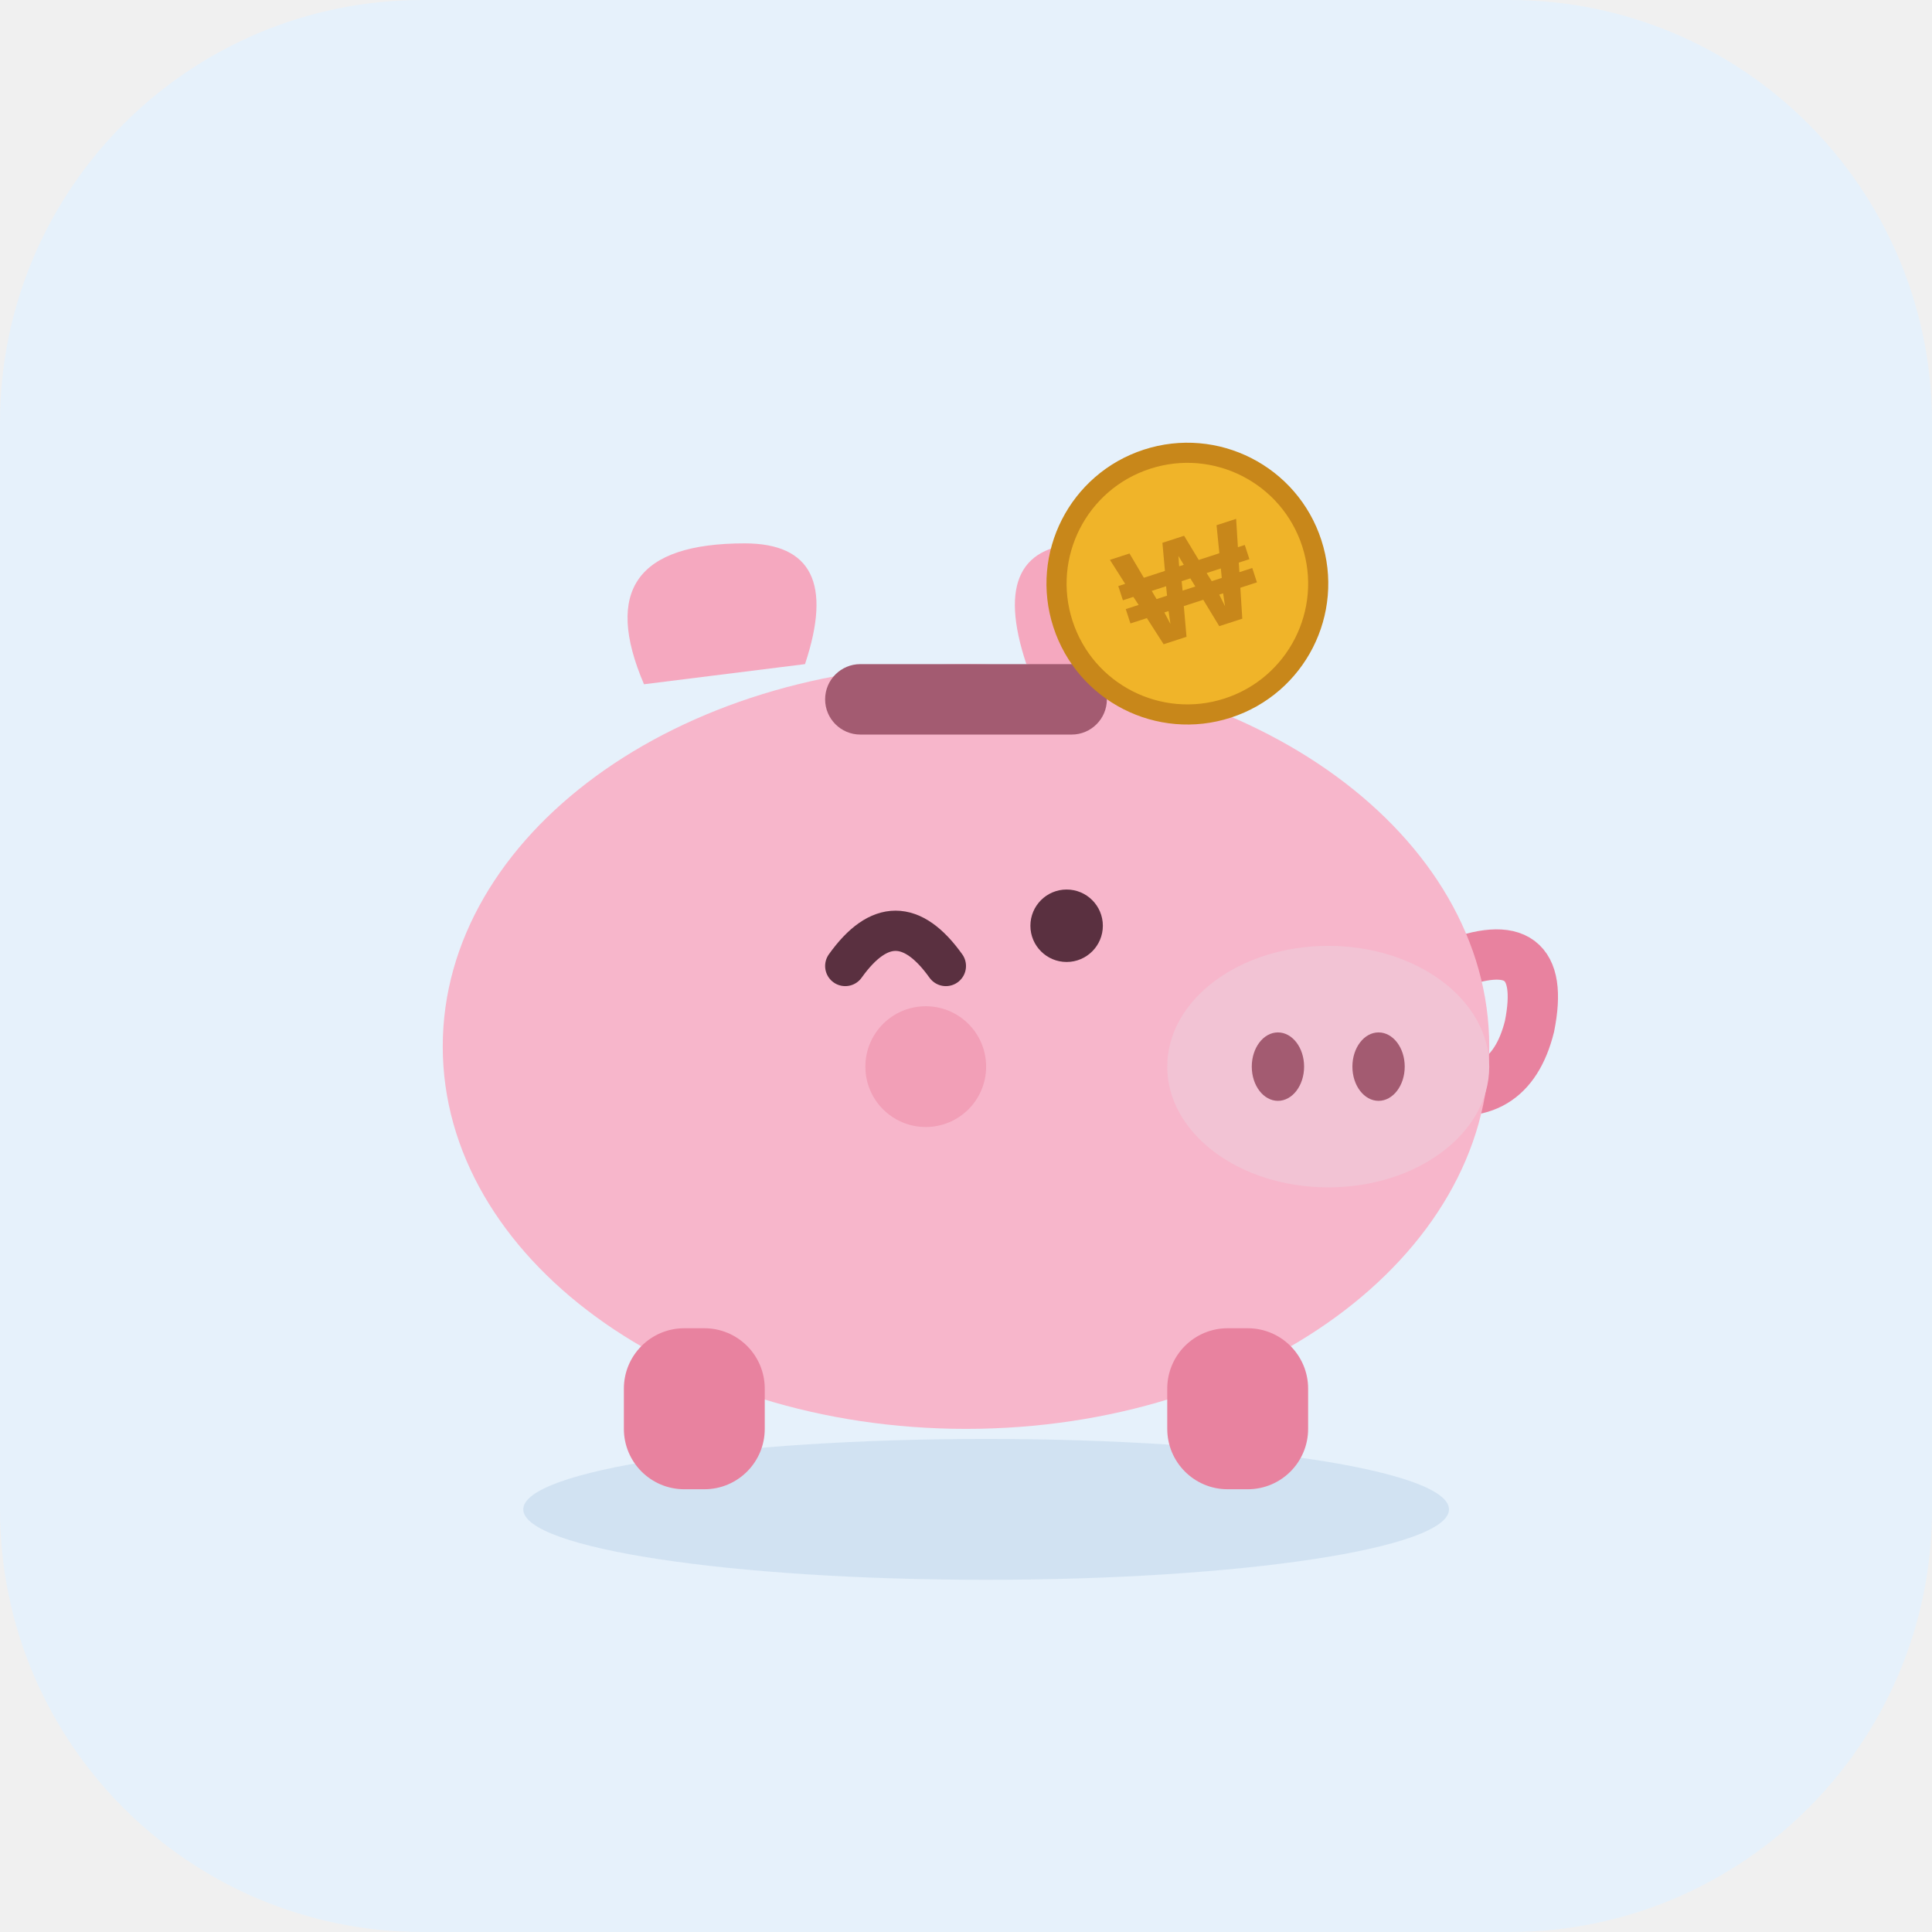
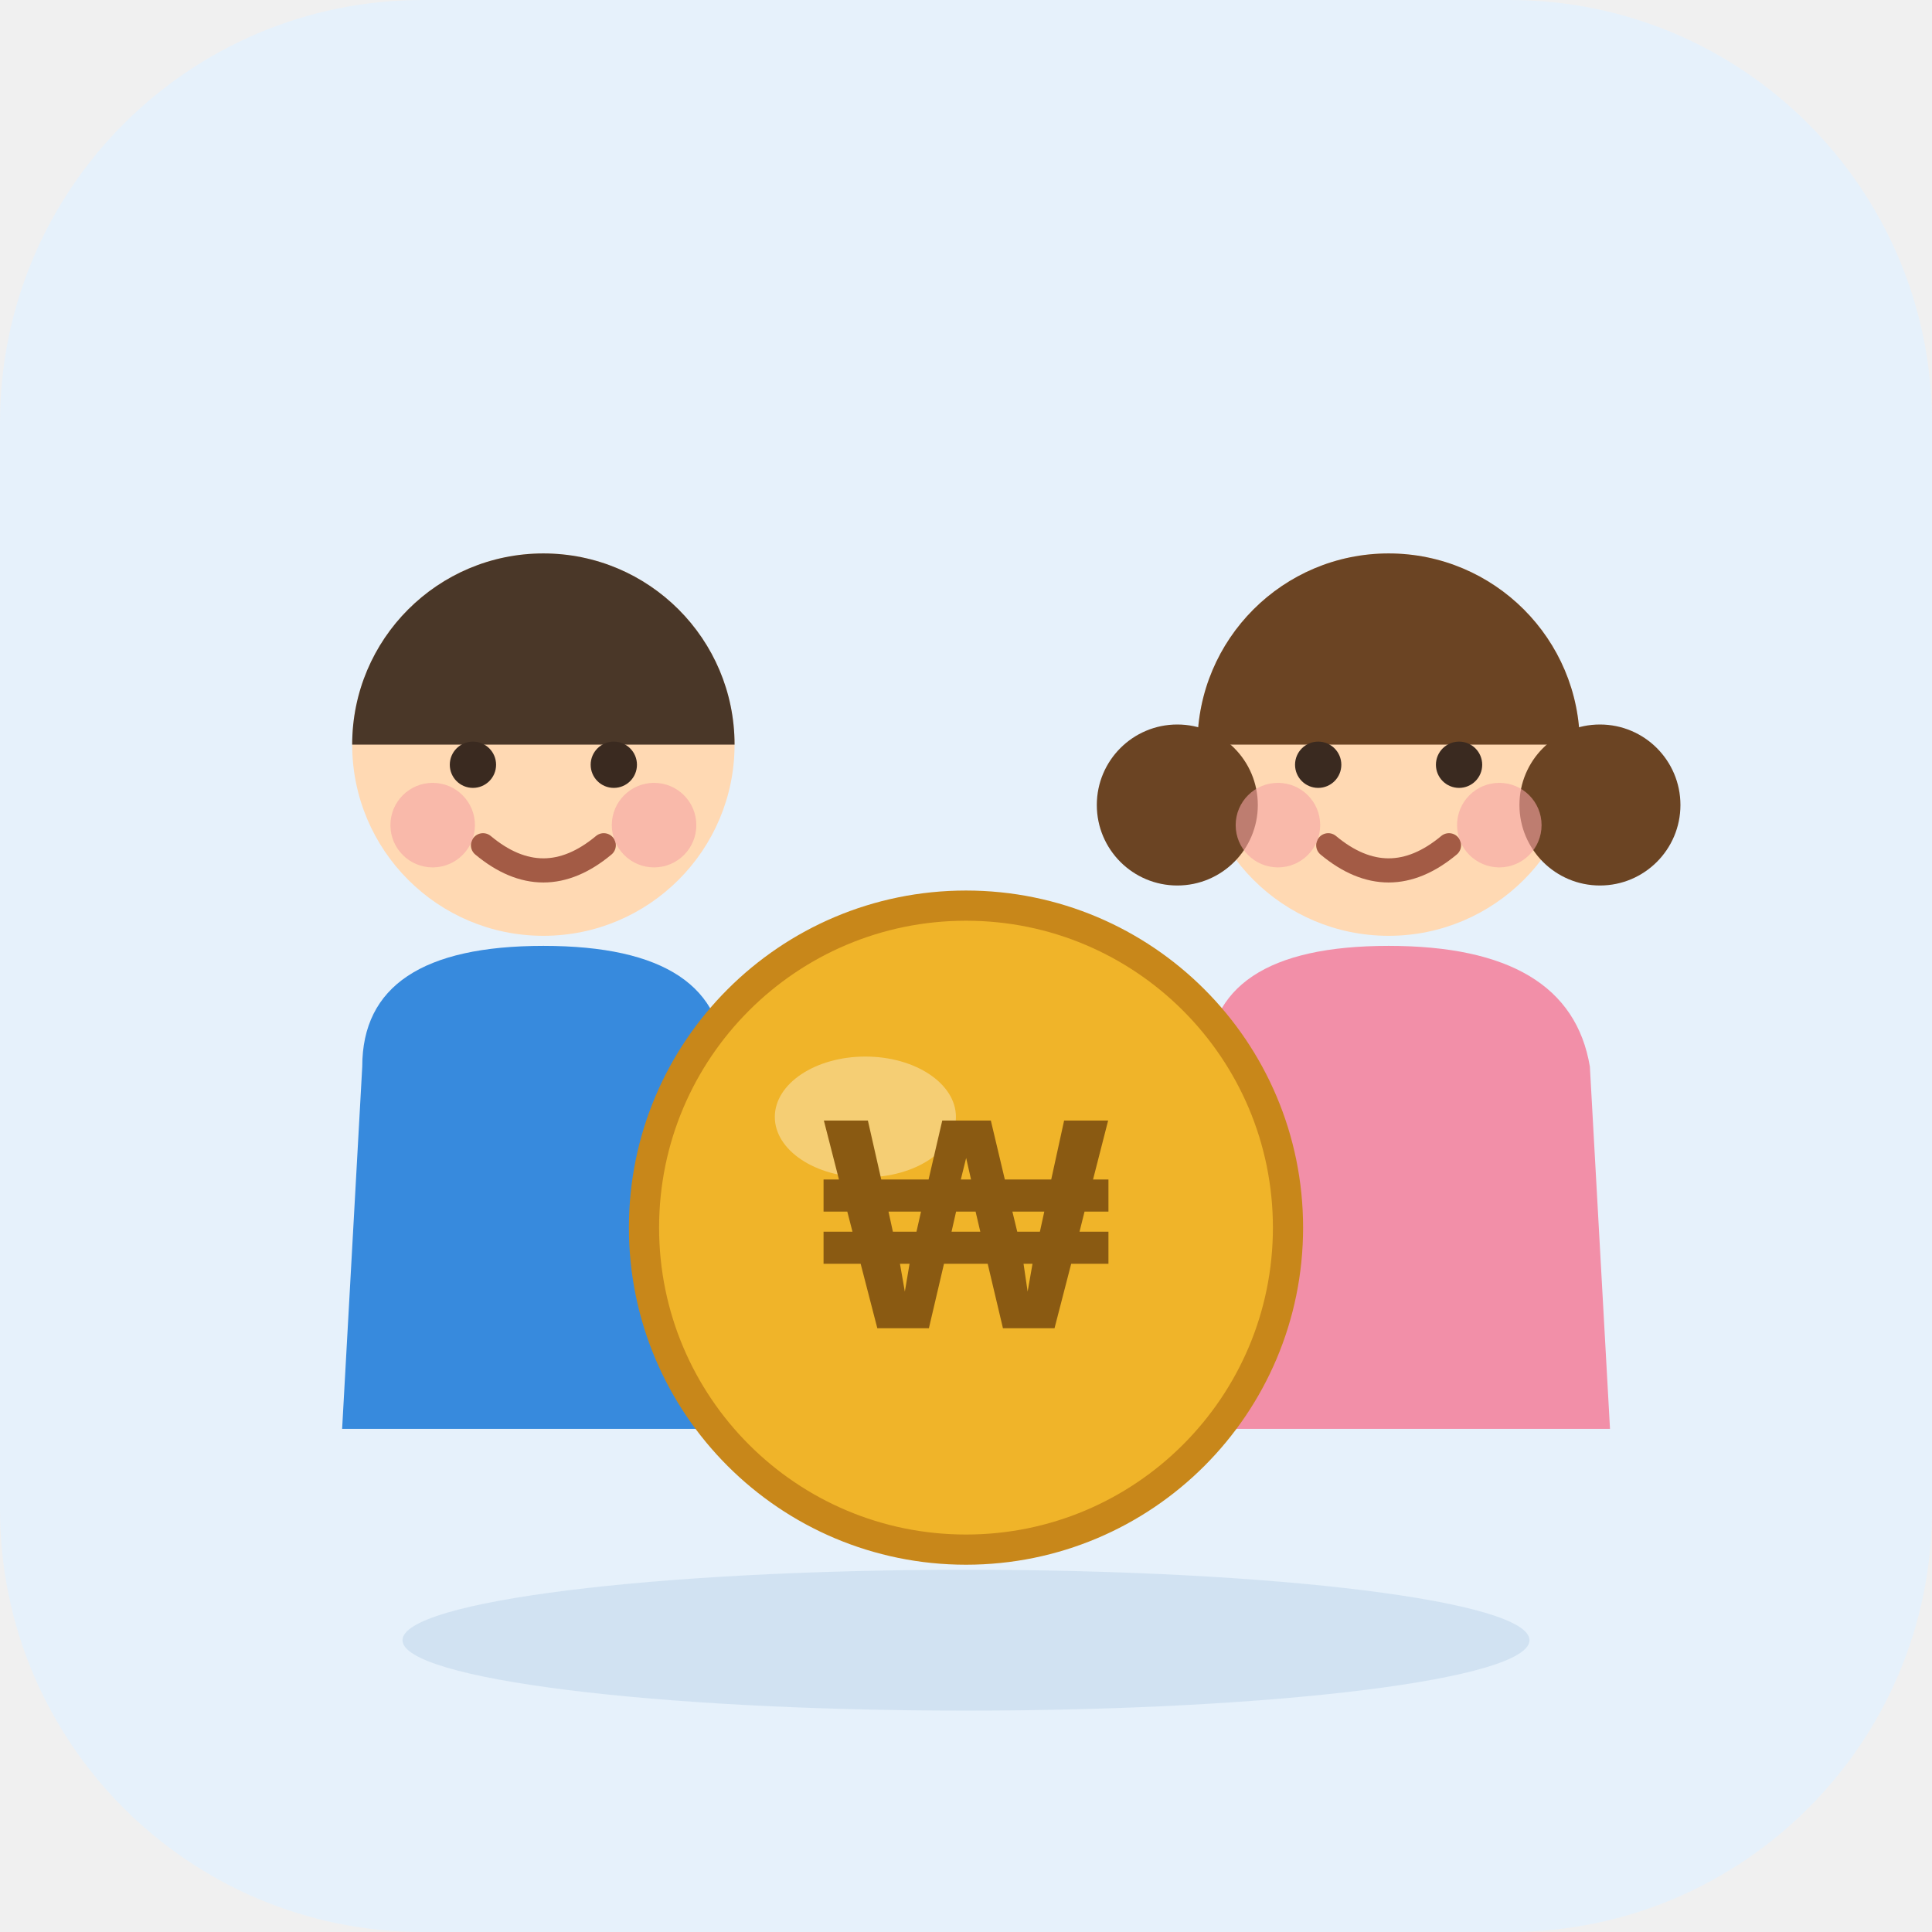
<svg xmlns="http://www.w3.org/2000/svg" viewBox="0 0 192 192" width="192" height="192">
  <rect width="192" height="192" rx="42" fill="#e6f1fb" />
-   <ellipse cx="98" cy="150" rx="46" ry="7" fill="#185fa5" opacity="0.10" />
-   <path d="M144 96 q10 -4 8 6 q-2 8 -10 6" fill="none" stroke="#e8829f" stroke-width="5" stroke-linecap="round" />
-   <path d="M64 68 q-6 -14 10 -14 q10 0 6 12 Z" fill="#f5a8bf" />
-   <path d="M118 68 q6 -14 -10 -14 q-10 0 -6 12 Z" fill="#f5a8bf" />
-   <ellipse cx="96" cy="104" rx="52" ry="38" fill="#f7b6cb" />
-   <rect x="62" y="132" width="14" height="16" rx="6" fill="#e8829f" />
-   <rect x="116" y="132" width="14" height="16" rx="6" fill="#e8829f" />
-   <rect x="82" y="66" width="28" height="7" rx="3.5" fill="#a35b71" />
-   <g transform="rotate(-18 118 58)">
-     <circle cx="118" cy="58" r="13" fill="#f0b429" />
-     <circle cx="118" cy="58" r="13" fill="none" stroke="#c8871a" stroke-width="2" />
-     <text x="118" y="63" font-family="Arial, sans-serif" font-size="14" font-weight="700" fill="#c8871a" text-anchor="middle">₩</text>
-   </g>
-   <ellipse cx="132" cy="106" rx="16" ry="12" fill="#f2c3d4" />
-   <ellipse cx="127" cy="106" rx="2.6" ry="3.4" fill="#a35b71" />
-   <ellipse cx="137" cy="106" rx="2.6" ry="3.4" fill="#a35b71" />
-   <path d="M84 96 q5 -7 10 0" fill="none" stroke="#5a3040" stroke-width="4" stroke-linecap="round" />
-   <circle cx="106" cy="92" r="3.6" fill="#5a3040" />
-   <circle cx="92" cy="106" r="6" fill="#ef95ae" opacity="0.7" />
+   <ellipse cx="96" cy="163" rx="56" ry="7" fill="#185fa5" opacity="0.10" />
+   <path d="M34 142 L36 106 Q36 94 54 94 Q72 94 72 106 L72 142 Z" fill="#378add" />
+   <path d="M120 142 L120 106 Q120 94 138 94 Q156 94 158 106 L160 142 Z" fill="#f28fa8" />
+   <rect x="66" y="116" width="24" height="10" rx="5" fill="#ffd9b3" />
+   <rect x="102" y="116" width="24" height="10" rx="5" fill="#ffd9b3" />
+   <circle cx="54" cy="74" r="19" fill="#ffd9b3" />
+   <path d="M35 74 A19 19 0 0 1 73 74 Z" fill="#4a3728" />
+   <circle cx="47" cy="76" r="2.3" fill="#3a2a20" />
+   <circle cx="61" cy="76" r="2.3" fill="#3a2a20" />
+   <path d="M48 84 Q54 89 60 84" fill="none" stroke="#a35b45" stroke-width="2.4" stroke-linecap="round" />
+   <circle cx="43" cy="82" r="4.2" fill="#f5a3a3" opacity="0.6" />
+   <circle cx="65" cy="82" r="4.2" fill="#f5a3a3" opacity="0.6" />
+   <circle cx="138" cy="74" r="19" fill="#ffd9b3" />
+   <circle cx="117" cy="80" r="8" fill="#6b4423" />
+   <circle cx="159" cy="80" r="8" fill="#6b4423" />
+   <path d="M119 74 A19 19 0 0 1 157 74 Z" fill="#6b4423" />
+   <circle cx="131" cy="76" r="2.3" fill="#3a2a20" />
+   <circle cx="145" cy="76" r="2.3" fill="#3a2a20" />
+   <path d="M132 84 Q138 89 144 84" fill="none" stroke="#a35b45" stroke-width="2.4" stroke-linecap="round" />
+   <circle cx="127" cy="82" r="4.2" fill="#f5a3a3" opacity="0.6" />
+   <circle cx="149" cy="82" r="4.2" fill="#f5a3a3" opacity="0.6" />
+   <circle cx="96" cy="122" r="32" fill="#f0b429" stroke="#c8871a" stroke-width="3" />
+   <ellipse cx="86" cy="111" rx="9" ry="6" fill="#fff" opacity="0.35" />
+   <text x="96" y="132" font-family="Arial, sans-serif" font-size="30" font-weight="700" fill="#8a5a12" text-anchor="middle">₩</text>
</svg>
